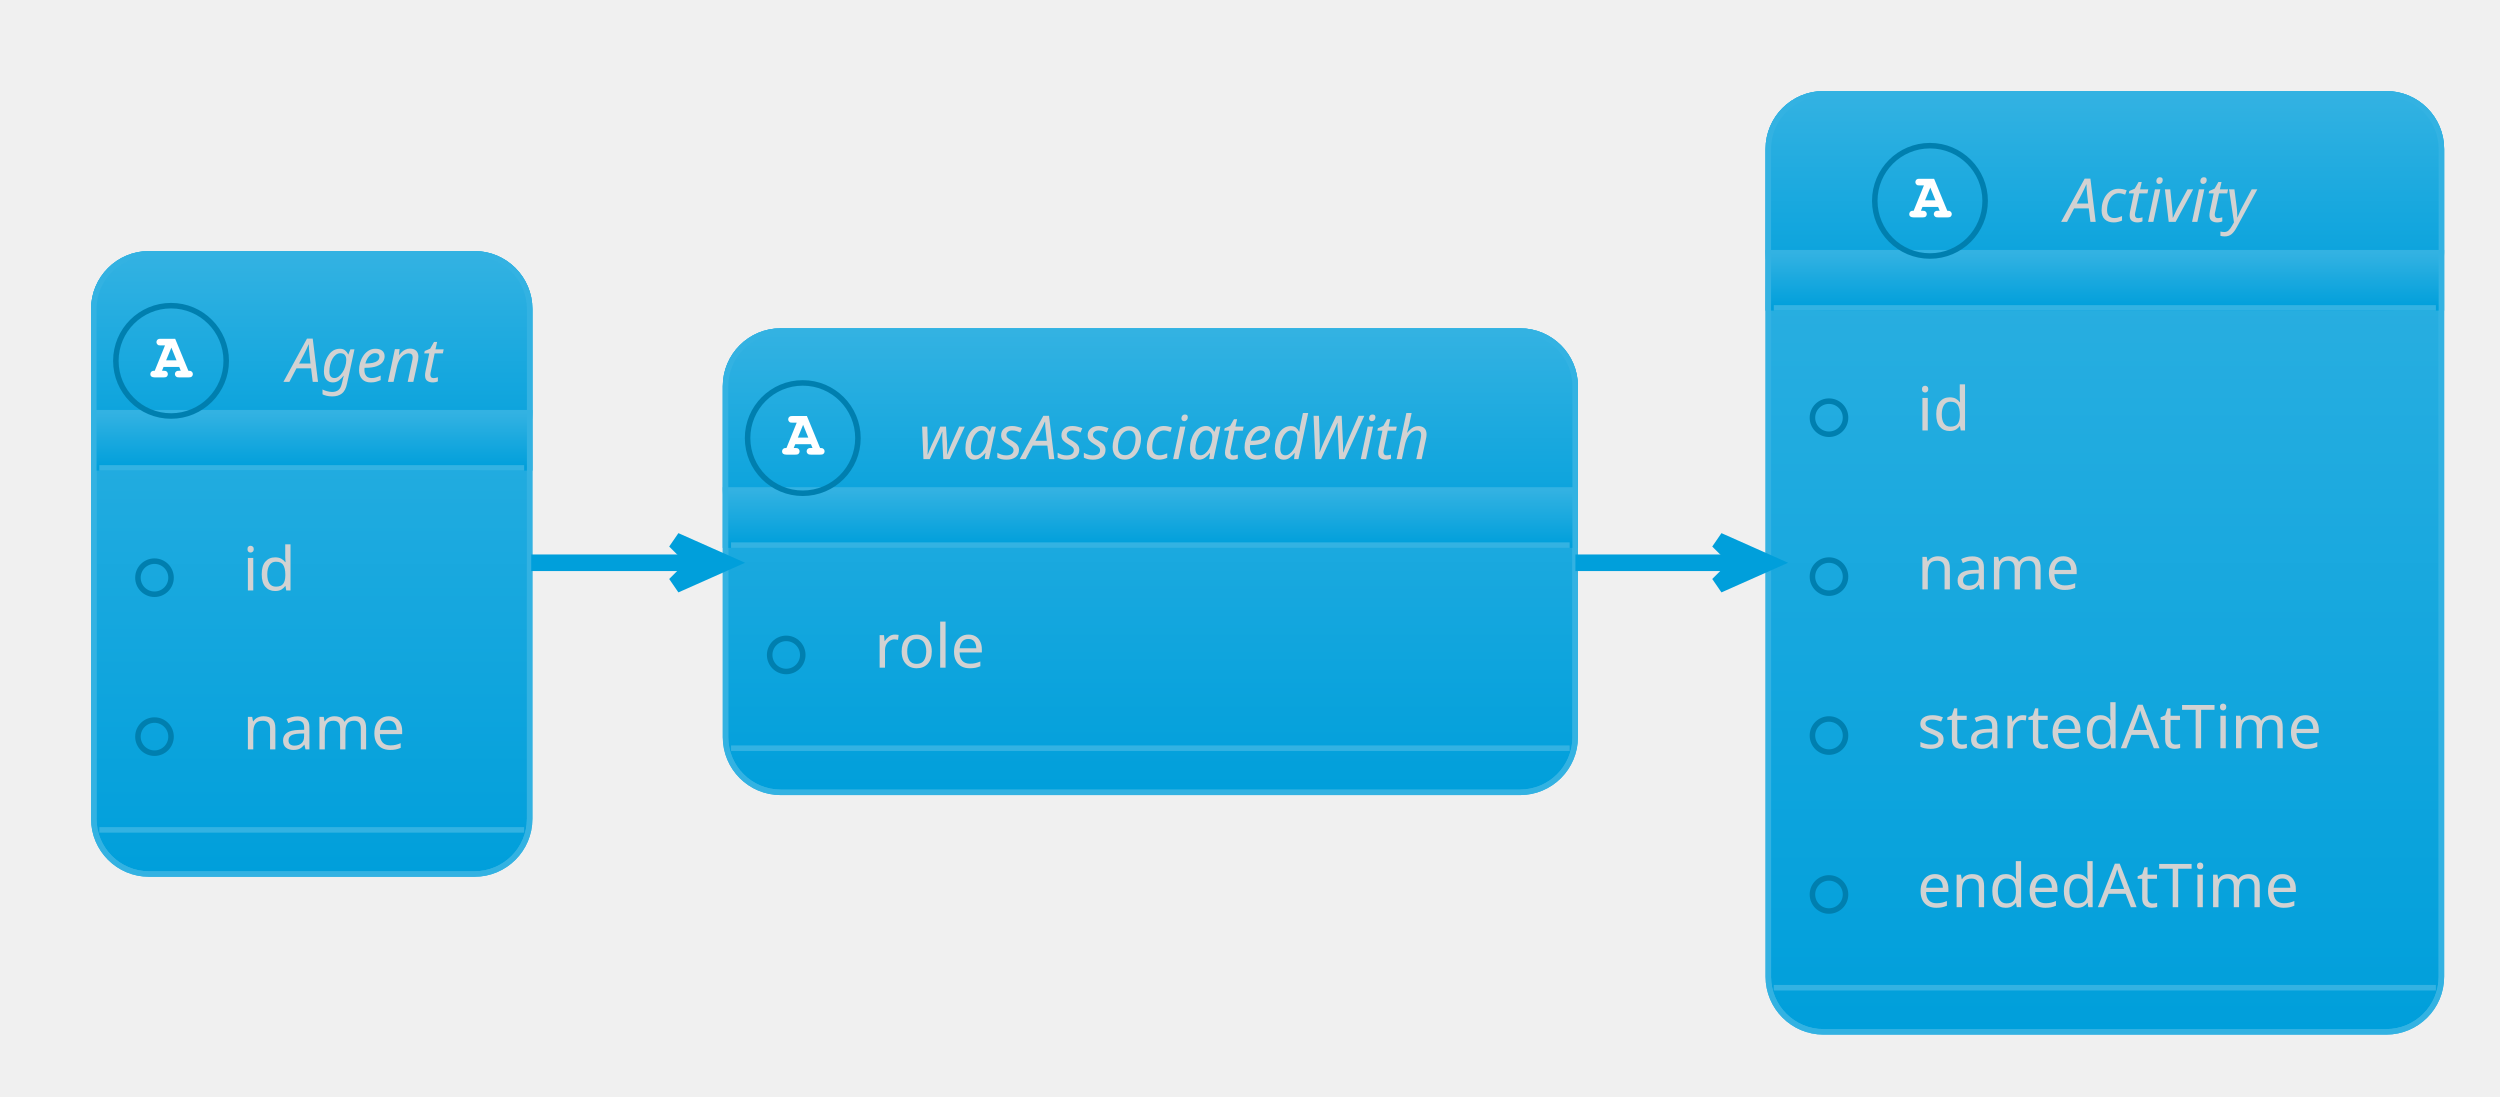
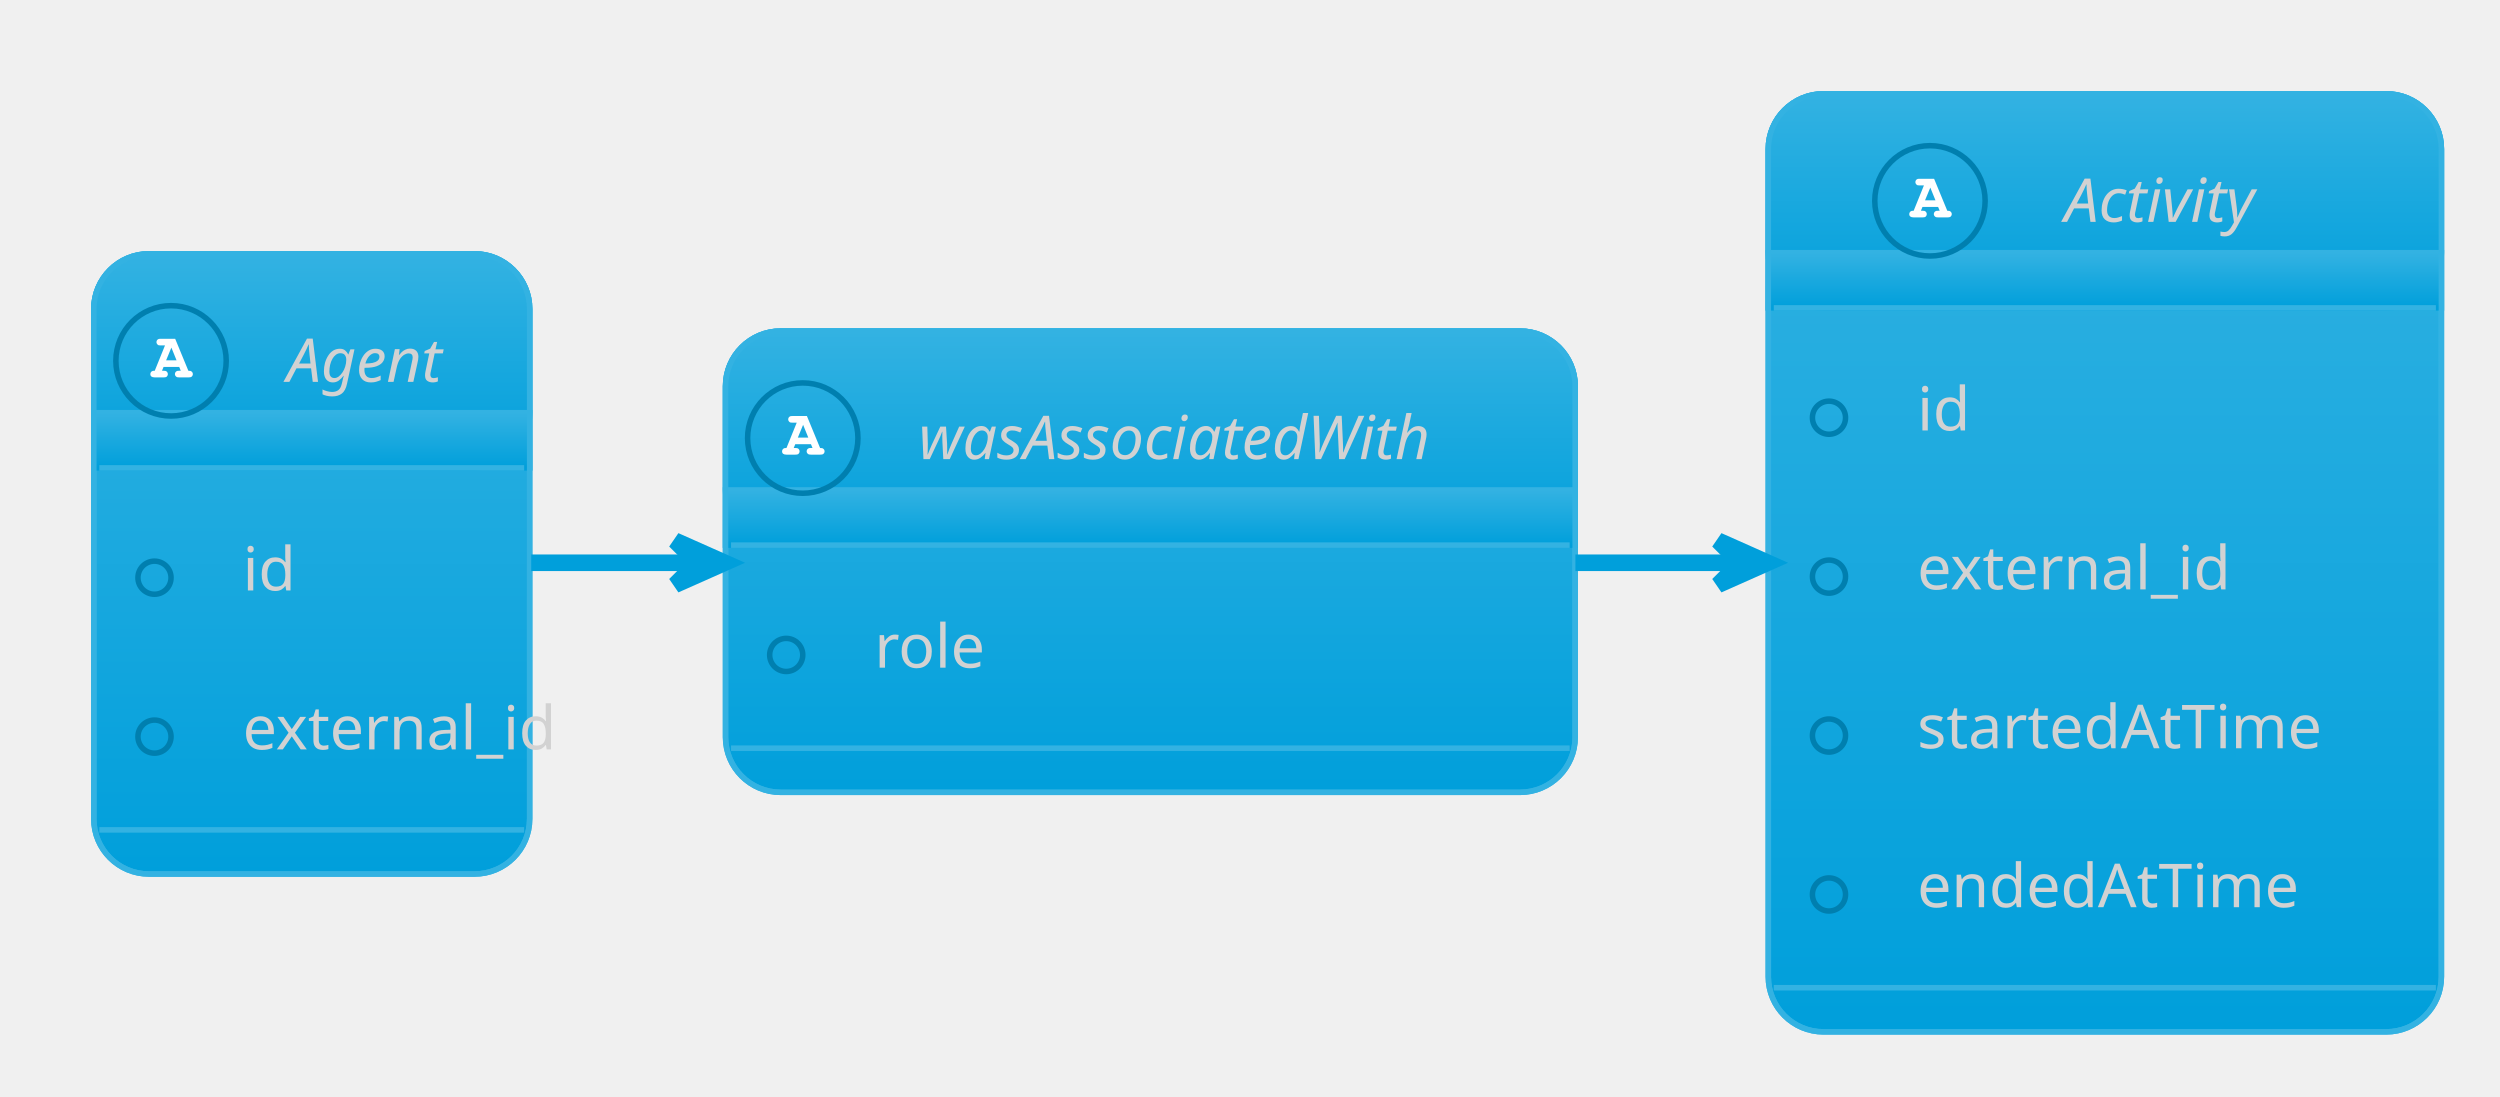
<svg xmlns="http://www.w3.org/2000/svg" contentStyleType="text/css" height="207.292px" preserveAspectRatio="none" style="width:472px;height:207px;background:#00000000;" version="1.1" viewBox="0 0 472 207" width="472.917px" zoomAndPan="magnify">
  <defs>
    <linearGradient id="g4skxq02m6ywg0" x1="50%" x2="50%" y1="0%" y2="100%">
      <stop offset="0%" stop-color="#33B2E2" />
      <stop offset="100%" stop-color="#009FDB" />
    </linearGradient>
  </defs>
  <g>
    <g id="elem_Agent">
      <rect codeLine="3" fill="url(#g4skxq02m6ywg0)" height="117.098" id="Agent" rx="10.417" ry="10.417" style="stroke:#33B2E2;stroke-width:1.042;" width="82.292" x="17.708" y="47.917" />
      <rect fill="url(#g4skxq02m6ywg0)" height="40.422" rx="10.417" ry="10.417" style="stroke:url(#g4skxq02m6ywg0);stroke-width:1.042;" width="82.292" x="17.708" y="47.917" />
      <rect fill="url(#g4skxq02m6ywg0)" height="10.417" style="stroke:url(#g4skxq02m6ywg0);stroke-width:1.042;" width="82.292" x="17.708" y="77.921" />
      <rect codeLine="3" fill="none" height="117.098" id="Agent" rx="10.417" ry="10.417" style="stroke:#33B2E2;stroke-width:1.042;" width="82.292" x="17.708" y="47.917" />
      <ellipse cx="32.292" cy="68.127" fill="none" rx="10.417" ry="10.417" style="stroke:#007FAF;stroke-width:1.042;" />
      <path d="M33.838,69.283 L34.131,69.999 L33.838,69.999 C33.529,69.999 33.431,70.016 33.317,70.097 C33.138,70.195 33.024,70.422 33.024,70.634 C33.024,70.829 33.122,71.008 33.285,71.122 C33.398,71.22 33.545,71.252 33.838,71.252 L35.579,71.252 C35.84,71.252 36.003,71.22 36.1,71.171 C36.296,71.057 36.41,70.846 36.41,70.634 C36.41,70.422 36.312,70.243 36.149,70.129 C36.019,70.032 35.905,69.999 35.563,69.999 L33.073,63.961 L30.371,63.961 C30.029,63.961 29.948,63.977 29.834,64.058 C29.639,64.172 29.541,64.384 29.541,64.596 C29.541,64.791 29.639,64.97 29.801,65.1 C29.915,65.198 30.046,65.214 30.371,65.214 L31.152,65.214 L29.215,69.999 C28.906,69.999 28.792,70.016 28.678,70.097 C28.499,70.195 28.385,70.422 28.385,70.634 C28.385,71.041 28.662,71.252 29.215,71.252 L30.876,71.252 C31.136,71.252 31.299,71.22 31.396,71.171 C31.576,71.057 31.689,70.846 31.689,70.634 C31.689,70.422 31.592,70.243 31.429,70.113 C31.315,70.032 31.201,69.999 30.876,69.999 L30.583,69.999 L30.876,69.283 L33.838,69.283 Z M33.333,68.03 L31.364,68.03 L32.357,65.621 L33.333,68.03 Z " fill="#FFFFFF" />
      <text fill="#D2D2D2" font-family="&quot;Verdana&quot;" font-size="11.458" font-style="italic" lengthAdjust="spacing" textLength="34.375" x="54.167" y="72.094">Agent</text>
      <line style="stroke:#33B2E2;stroke-width:1.042;" x1="18.75" x2="98.958" y1="88.338" y2="88.338" />
      <ellipse cx="29.167" cy="109.07" fill="none" rx="3.125" ry="3.125" style="stroke:#007FAF;stroke-width:1.042;" />
      <text fill="#D2D2D2" font-family="&quot;Verdana&quot;" font-size="11.458" lengthAdjust="spacing" textLength="10.417" x="45.833" y="111.474">id</text>
      <ellipse cx="29.167" cy="139.075" fill="none" rx="3.125" ry="3.125" style="stroke:#007FAF;stroke-width:1.042;" />
-       <text fill="#D2D2D2" font-family="&quot;Verdana&quot;" font-size="11.458" lengthAdjust="spacing" textLength="34.375" x="45.833" y="141.479">name</text>
+       <text fill="#D2D2D2" font-family="&quot;Verdana&quot;" font-size="11.458" lengthAdjust="spacing" textLength="34.375" x="45.833" y="141.479">external_id</text>
      <line style="stroke:#33B2E2;stroke-width:1.042;" x1="18.75" x2="98.958" y1="156.681" y2="156.681" />
    </g>
    <g id="elem_Activity">
      <rect codeLine="8" fill="url(#g4skxq02m6ywg0)" height="177.108" id="Activity" rx="10.417" ry="10.417" style="stroke:#33B2E2;stroke-width:1.042;" width="127.083" x="333.854" y="17.708" />
      <rect fill="url(#g4skxq02m6ywg0)" height="40.422" rx="10.417" ry="10.417" style="stroke:url(#g4skxq02m6ywg0);stroke-width:1.042;" width="127.083" x="333.854" y="17.708" />
      <rect fill="url(#g4skxq02m6ywg0)" height="10.417" style="stroke:url(#g4skxq02m6ywg0);stroke-width:1.042;" width="127.083" x="333.854" y="47.713" />
      <rect codeLine="8" fill="none" height="177.108" id="Activity" rx="10.417" ry="10.417" style="stroke:#33B2E2;stroke-width:1.042;" width="127.083" x="333.854" y="17.708" />
      <ellipse cx="364.375" cy="37.919" fill="none" rx="10.417" ry="10.417" style="stroke:#007FAF;stroke-width:1.042;" />
      <path d="M365.921,39.075 L366.214,39.791 L365.921,39.791 C365.612,39.791 365.514,39.807 365.4,39.889 C365.221,39.986 365.107,40.214 365.107,40.426 C365.107,40.621 365.205,40.8 365.368,40.914 C365.482,41.012 365.628,41.044 365.921,41.044 L367.663,41.044 C367.923,41.044 368.086,41.012 368.184,40.963 C368.379,40.849 368.493,40.637 368.493,40.426 C368.493,40.214 368.395,40.035 368.232,39.921 C368.102,39.823 367.988,39.791 367.647,39.791 L365.156,33.752 L362.454,33.752 C362.113,33.752 362.031,33.769 361.917,33.85 C361.722,33.964 361.624,34.176 361.624,34.387 C361.624,34.583 361.722,34.762 361.885,34.892 C361.999,34.989 362.129,35.006 362.454,35.006 L363.236,35.006 L361.299,39.791 C360.99,39.791 360.876,39.807 360.762,39.889 C360.583,39.986 360.469,40.214 360.469,40.426 C360.469,40.833 360.745,41.044 361.299,41.044 L362.959,41.044 C363.219,41.044 363.382,41.012 363.48,40.963 C363.659,40.849 363.773,40.637 363.773,40.426 C363.773,40.214 363.675,40.035 363.512,39.905 C363.398,39.823 363.284,39.791 362.959,39.791 L362.666,39.791 L362.959,39.075 L365.921,39.075 Z M365.417,37.822 L363.447,37.822 L364.44,35.413 L365.417,37.822 Z " fill="#FFFFFF" />
      <text fill="#D2D2D2" font-family="&quot;Verdana&quot;" font-size="11.458" font-style="italic" lengthAdjust="spacing" textLength="43.75" x="389.792" y="41.886">Activity</text>
      <line style="stroke:#33B2E2;stroke-width:1.042;" x1="334.896" x2="459.896" y1="58.13" y2="58.13" />
      <ellipse cx="345.312" cy="78.862" fill="none" rx="3.125" ry="3.125" style="stroke:#007FAF;stroke-width:1.042;" />
      <text fill="#D2D2D2" font-family="&quot;Verdana&quot;" font-size="11.458" lengthAdjust="spacing" textLength="10.417" x="361.979" y="81.266">id</text>
      <ellipse cx="345.312" cy="108.866" fill="none" rx="3.125" ry="3.125" style="stroke:#007FAF;stroke-width:1.042;" />
-       <text fill="#D2D2D2" font-family="&quot;Verdana&quot;" font-size="11.458" lengthAdjust="spacing" textLength="34.375" x="361.979" y="111.271">name</text>
+       <text fill="#D2D2D2" font-family="&quot;Verdana&quot;" font-size="11.458" lengthAdjust="spacing" textLength="34.375" x="361.979" y="111.271">external_id</text>
      <ellipse cx="345.312" cy="138.871" fill="none" rx="3.125" ry="3.125" style="stroke:#007FAF;stroke-width:1.042;" />
      <text fill="#D2D2D2" font-family="&quot;Verdana&quot;" font-size="11.458" lengthAdjust="spacing" textLength="84.375" x="361.979" y="141.275">startedAtTime</text>
      <ellipse cx="345.312" cy="168.876" fill="none" rx="3.125" ry="3.125" style="stroke:#007FAF;stroke-width:1.042;" />
      <text fill="#D2D2D2" font-family="&quot;Verdana&quot;" font-size="11.458" lengthAdjust="spacing" textLength="81.25" x="361.979" y="171.28">endedAtTime</text>
      <line style="stroke:#33B2E2;stroke-width:1.042;" x1="334.896" x2="459.896" y1="186.483" y2="186.483" />
    </g>
    <g id="elem_wasAssociatedWith">
      <rect codeLine="16" fill="url(#g4skxq02m6ywg0)" height="87.093" id="wasAssociatedWith" rx="10.417" ry="10.417" style="stroke:#33B2E2;stroke-width:1.042;" width="160.417" x="136.979" y="62.5" />
      <rect fill="url(#g4skxq02m6ywg0)" height="40.422" rx="10.417" ry="10.417" style="stroke:url(#g4skxq02m6ywg0);stroke-width:1.042;" width="160.417" x="136.979" y="62.5" />
      <rect fill="url(#g4skxq02m6ywg0)" height="10.417" style="stroke:url(#g4skxq02m6ywg0);stroke-width:1.042;" width="160.417" x="136.979" y="92.505" />
      <rect codeLine="16" fill="none" height="87.093" id="wasAssociatedWith" rx="10.417" ry="10.417" style="stroke:#33B2E2;stroke-width:1.042;" width="160.417" x="136.979" y="62.5" />
      <ellipse cx="151.562" cy="82.711" fill="none" rx="10.417" ry="10.417" style="stroke:#007FAF;stroke-width:1.042;" />
      <path d="M153.109,83.866 L153.402,84.582 L153.109,84.582 C152.799,84.582 152.702,84.599 152.588,84.68 C152.409,84.778 152.295,85.006 152.295,85.217 C152.295,85.413 152.393,85.592 152.555,85.706 C152.669,85.803 152.816,85.836 153.109,85.836 L154.85,85.836 C155.111,85.836 155.273,85.803 155.371,85.754 C155.566,85.641 155.68,85.429 155.68,85.217 C155.68,85.006 155.583,84.827 155.42,84.713 C155.29,84.615 155.176,84.582 154.834,84.582 L152.344,78.544 L149.642,78.544 C149.3,78.544 149.219,78.56 149.105,78.642 C148.91,78.756 148.812,78.967 148.812,79.179 C148.812,79.374 148.91,79.553 149.072,79.683 C149.186,79.781 149.316,79.797 149.642,79.797 L150.423,79.797 L148.486,84.582 C148.177,84.582 148.063,84.599 147.949,84.68 C147.77,84.778 147.656,85.006 147.656,85.217 C147.656,85.624 147.933,85.836 148.486,85.836 L150.147,85.836 C150.407,85.836 150.57,85.803 150.667,85.754 C150.846,85.641 150.96,85.429 150.96,85.217 C150.96,85.006 150.863,84.827 150.7,84.697 C150.586,84.615 150.472,84.582 150.147,84.582 L149.853,84.582 L150.147,83.866 L153.109,83.866 Z M152.604,82.613 L150.635,82.613 L151.628,80.204 L152.604,82.613 Z " fill="#FFFFFF" />
      <text fill="#D2D2D2" font-family="&quot;Verdana&quot;" font-size="11.458" font-style="italic" lengthAdjust="spacing" textLength="112.5" x="173.438" y="86.678">wasAssociatedWith</text>
      <line style="stroke:#33B2E2;stroke-width:1.042;" x1="138.021" x2="296.354" y1="102.921" y2="102.921" />
      <ellipse cx="148.438" cy="123.653" fill="none" rx="3.125" ry="3.125" style="stroke:#007FAF;stroke-width:1.042;" />
      <text fill="#D2D2D2" font-family="&quot;Verdana&quot;" font-size="11.458" lengthAdjust="spacing" textLength="22.917" x="165.104" y="126.057">role</text>
      <line style="stroke:#33B2E2;stroke-width:1.042;" x1="138.021" x2="296.354" y1="141.26" y2="141.26" />
    </g>
    <g id="link_Agent_wasAssociatedWith">
      <path codeLine="20" d="M100.293,106.25 C110.662,106.25 121.031,106.25 131.4,106.25 " fill="none" id="Agent-to-wasAssociatedWith" style="stroke:#009FDB;stroke-width:3.125;" />
      <polygon fill="#009FDB" points="136.823,106.25,127.448,102.083,131.615,106.25,127.448,110.417,136.823,106.25" style="stroke:#009FDB;stroke-width:3.125;" />
    </g>
    <g id="link_wasAssociatedWith_Activity">
      <path codeLine="21" d="M297.437,106.25 C307.744,106.25 318.052,106.25 328.359,106.25 " fill="none" id="wasAssociatedWith-to-Activity" style="stroke:#009FDB;stroke-width:3.125;" />
      <polygon fill="#009FDB" points="333.75,106.25,324.375,102.083,328.542,106.25,324.375,110.417,333.75,106.25" style="stroke:#009FDB;stroke-width:3.125;" />
    </g>
  </g>
</svg>
